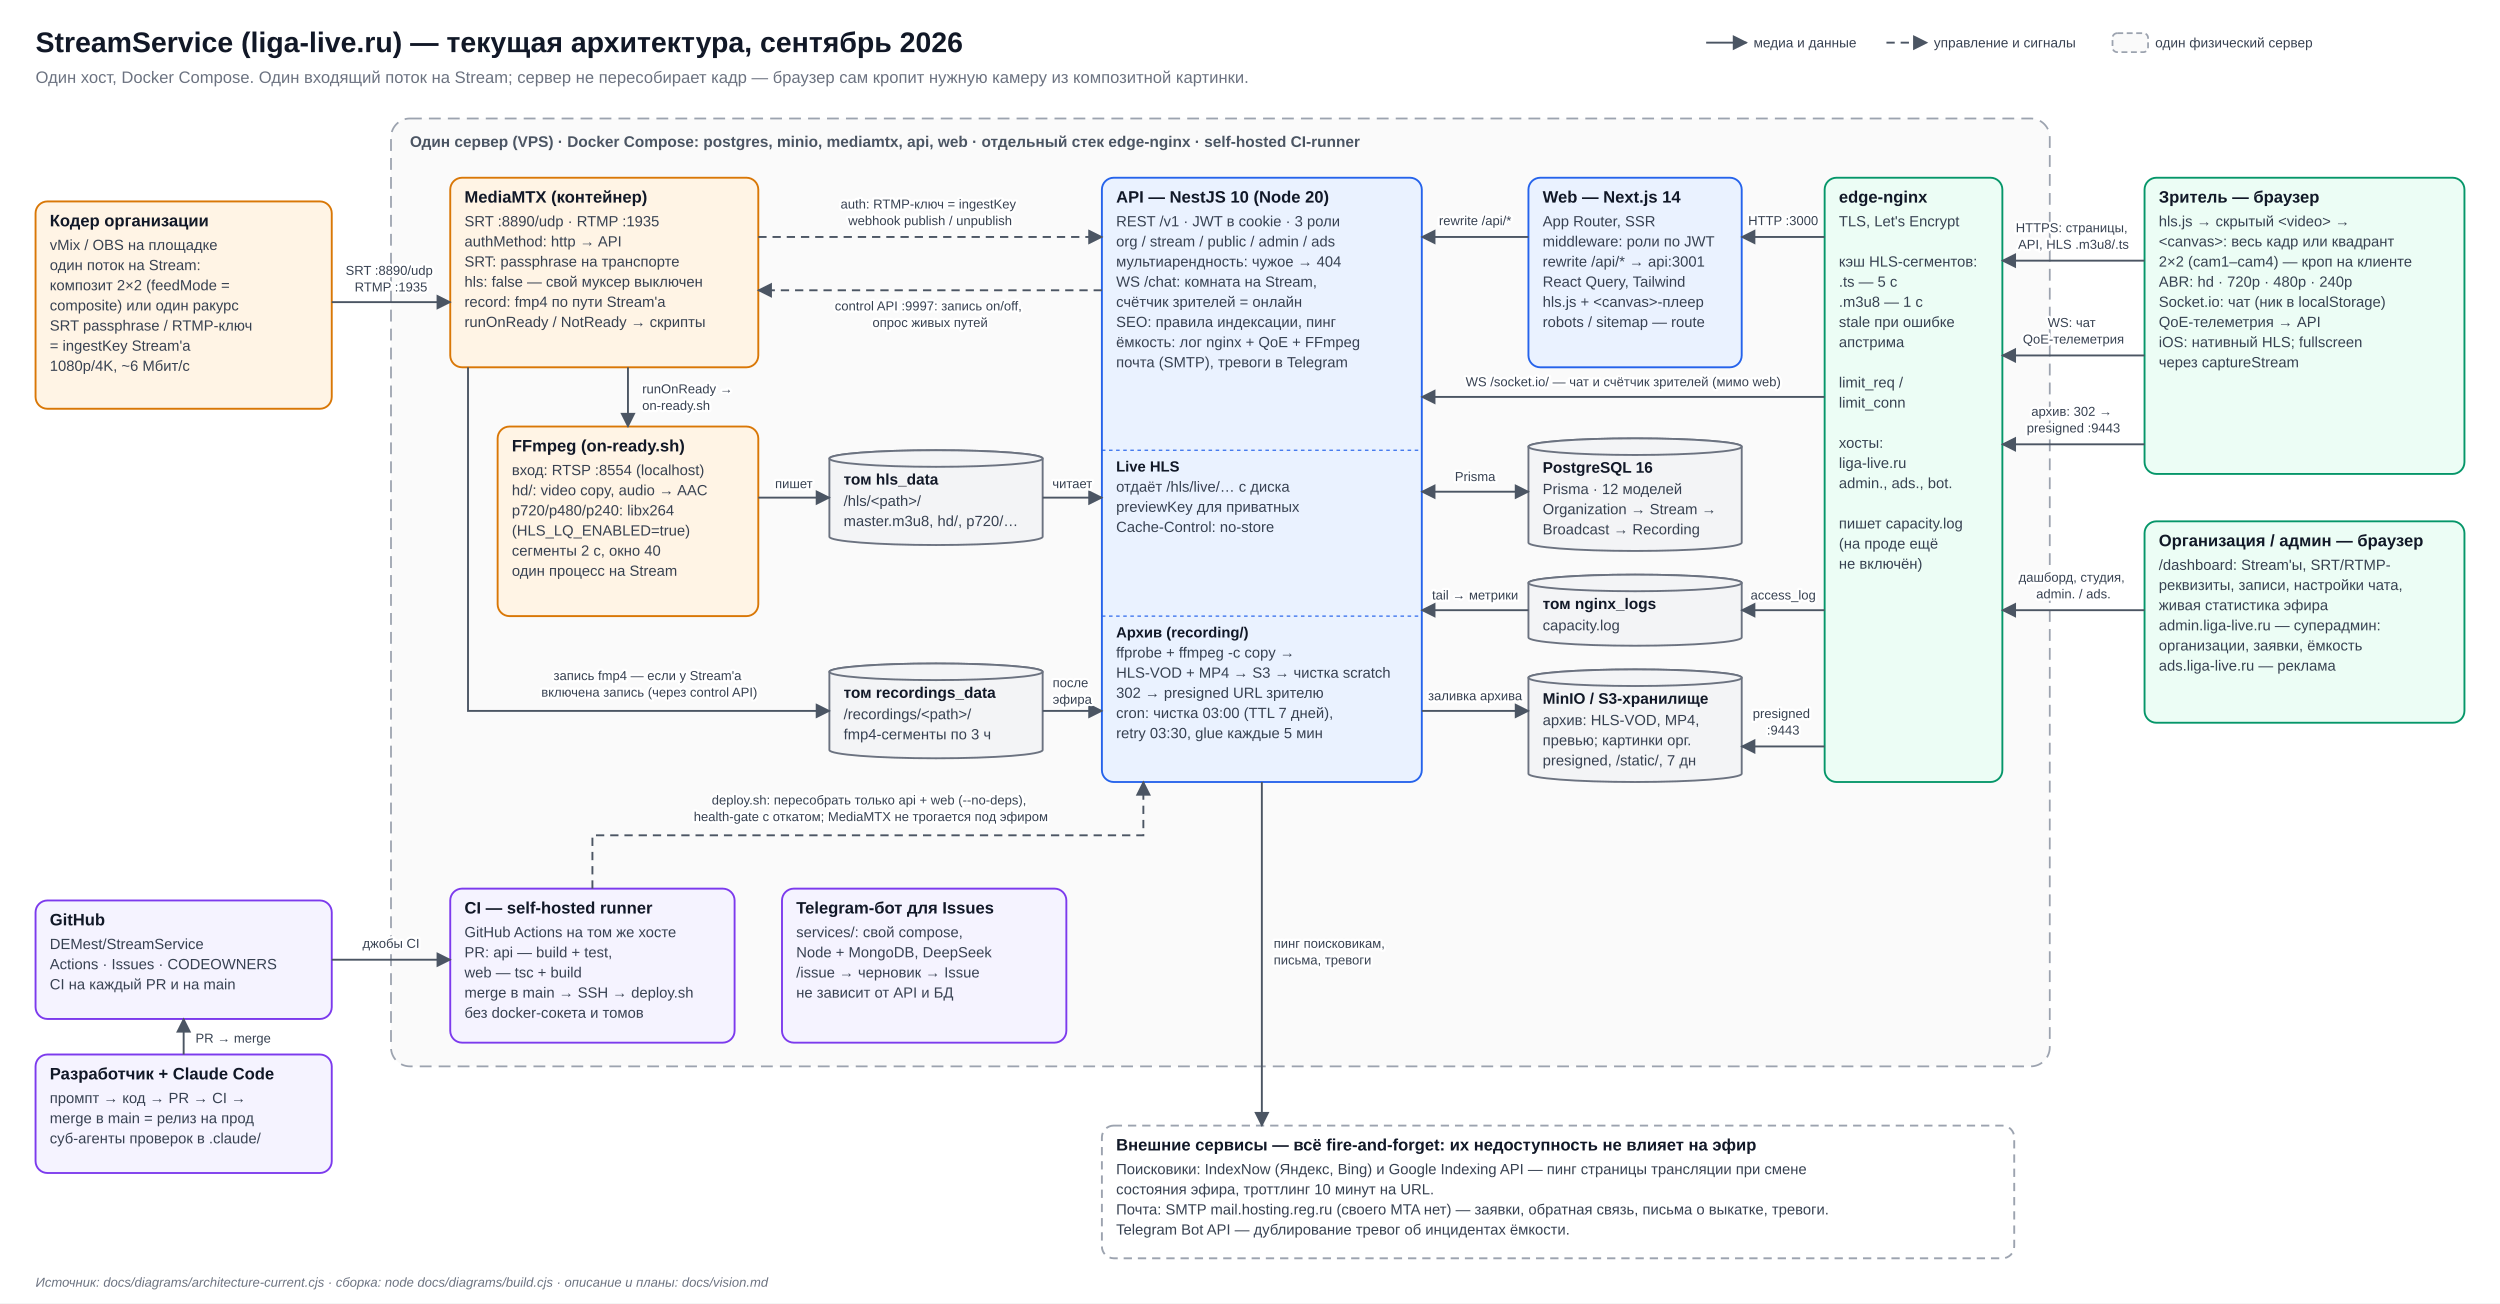
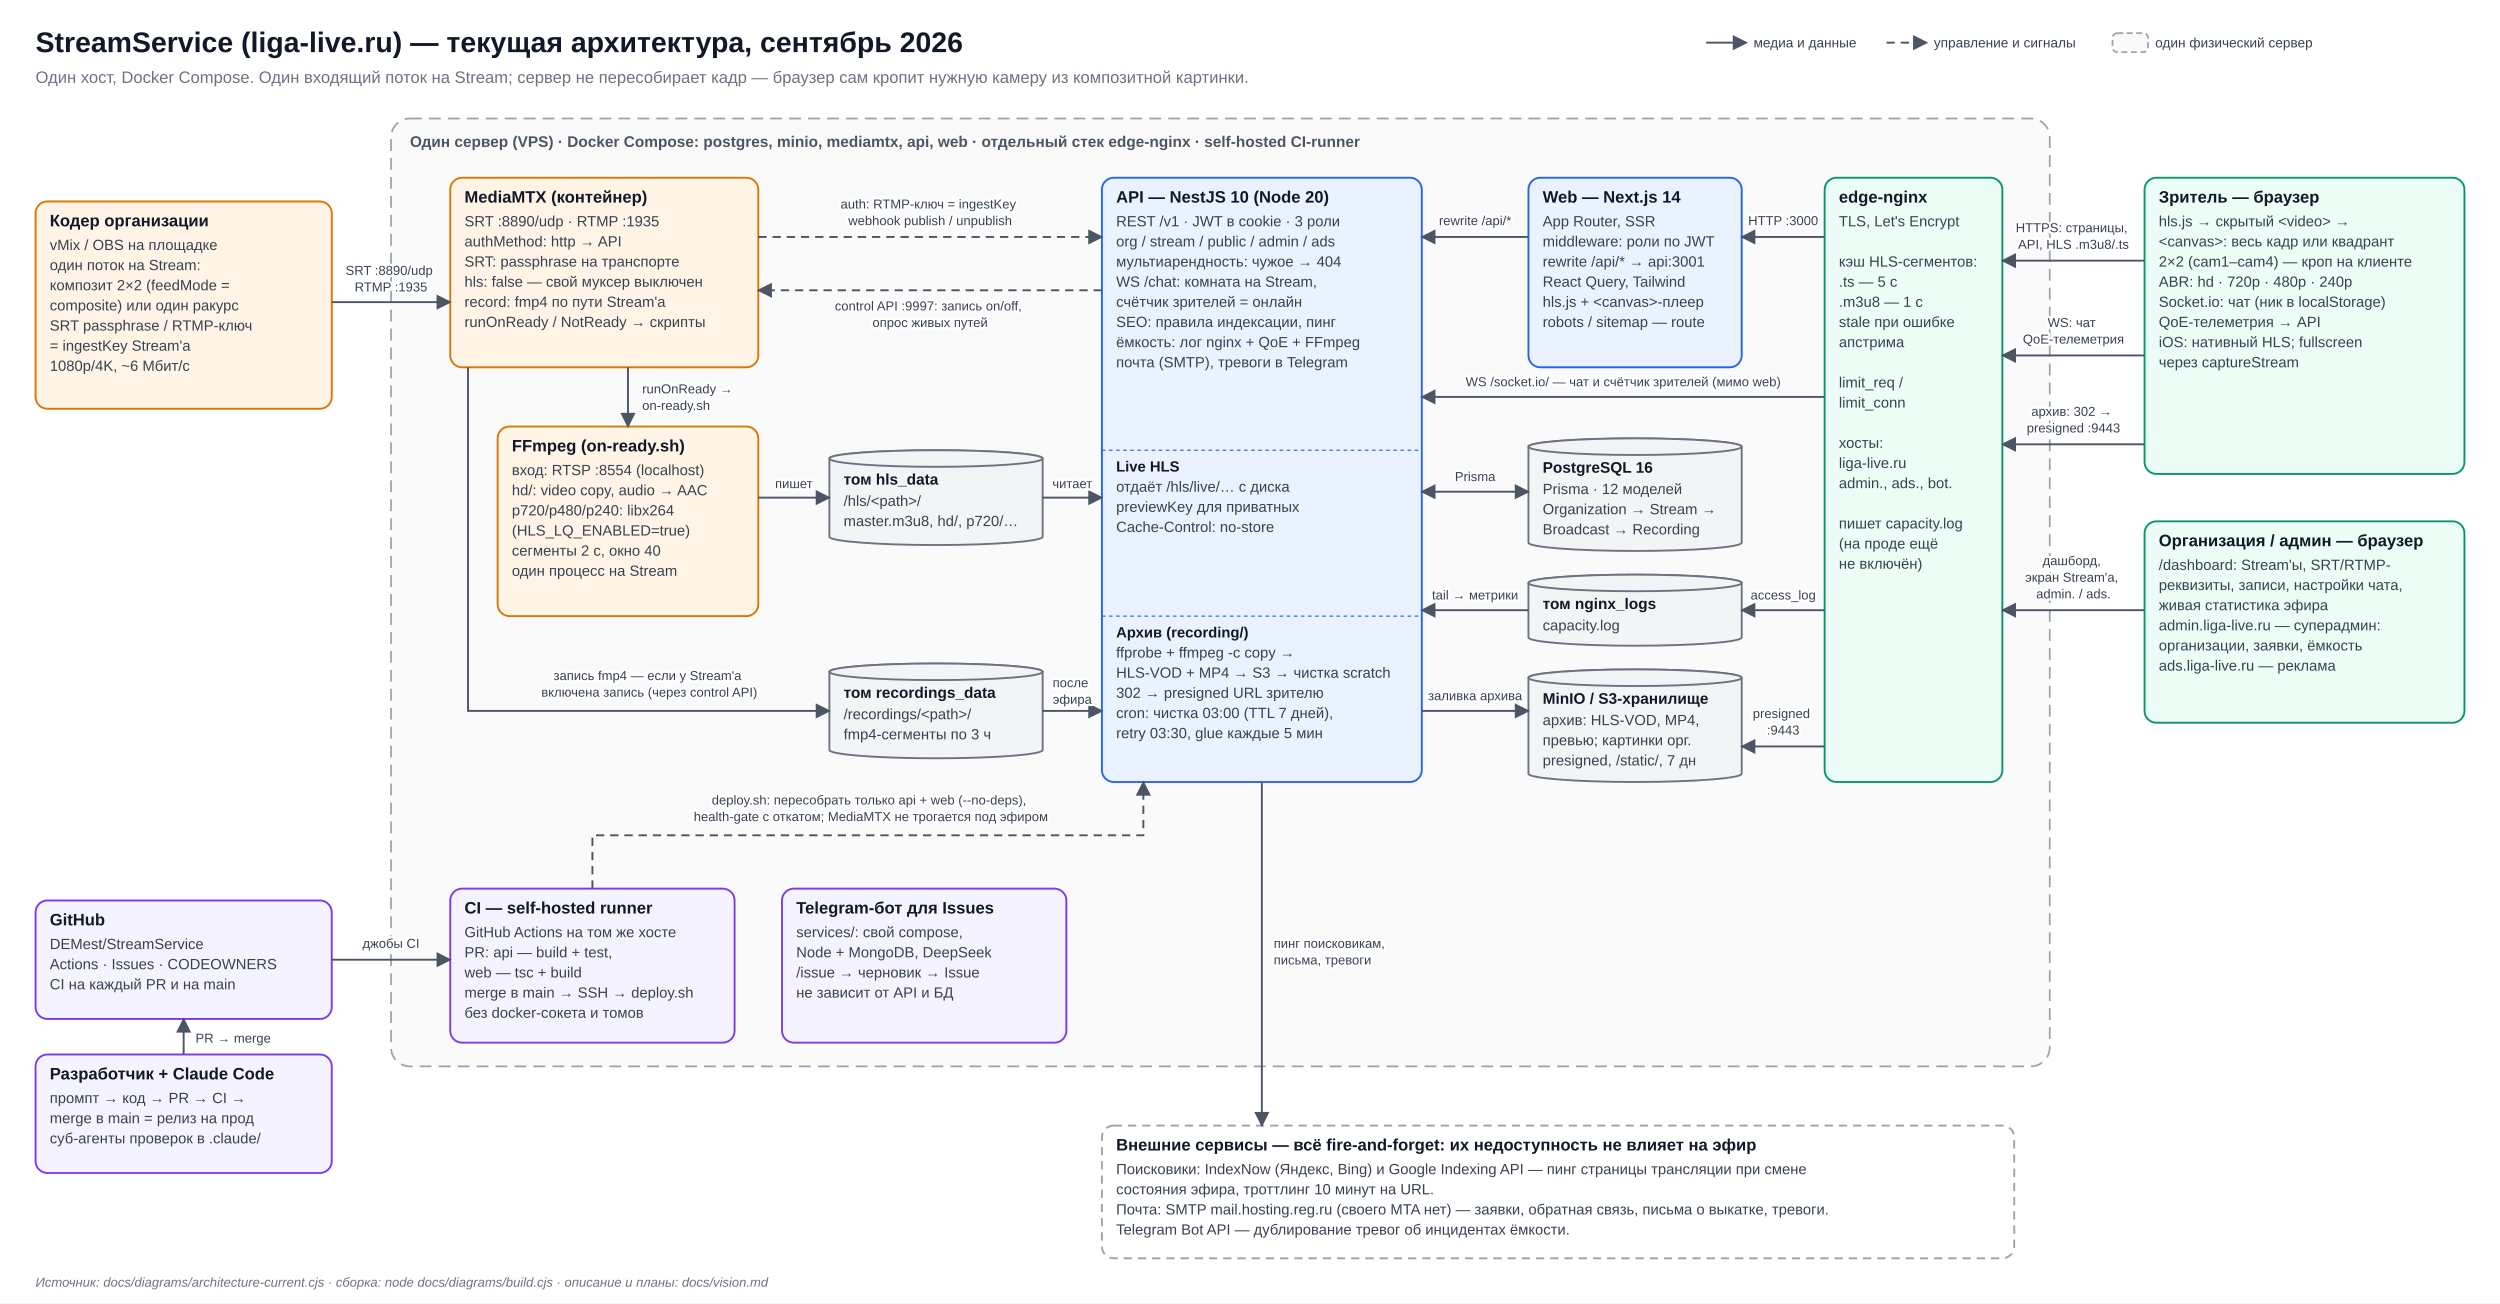
<svg xmlns="http://www.w3.org/2000/svg" viewBox="0 0 2110 1100" width="2110" height="1100" font-family="'Liberation Sans', 'DejaVu Sans', Arial, Helvetica, sans-serif" role="img" aria-label="StreamService (liga-live.ru) — текущая архитектура, сентябрь 2026">
  <defs>
    <marker id="arrowhead" viewBox="0 0 10 10" refX="9" refY="5" markerWidth="8" markerHeight="8" orient="auto-start-reverse">
      <path d="M0,0 L10,5 L0,10 z" fill="#4B5563" />
    </marker>
  </defs>
  <rect x="0" y="0" width="2110" height="1100" fill="#FFFFFF" />
  <text x="30" y="44" font-size="24" font-weight="700" fill="#111827" text-anchor="start">
    <tspan x="30" dy="0">StreamService (liga-live.ru) — текущая архитектура, сентябрь 2026</tspan>
  </text>
  <text x="30" y="70" font-size="14" font-weight="400" fill="#6B7280" text-anchor="start">
    <tspan x="30" dy="0">Один хост, Docker Compose. Один входящий поток на Stream; сервер не пересобирает кадр — браузер сам кропит нужную камеру из композитной картинки.</tspan>
  </text>
  <polyline points="1440,36 1474,36" fill="none" stroke="#4B5563" stroke-width="1.6" marker-end="url(#arrowhead)" />
  <text x="1480" y="40" font-size="11.5" font-weight="400" fill="#374151" text-anchor="start">
    <tspan x="1480" dy="0">медиа и данные</tspan>
  </text>
  <polyline points="1592.16,36 1626.16,36" fill="none" stroke="#4B5563" stroke-width="1.6" stroke-dasharray="7 5" marker-end="url(#arrowhead)" />
  <text x="1632.16" y="40" font-size="11.5" font-weight="400" fill="#374151" text-anchor="start">
    <tspan x="1632.16" dy="0">управление и сигналы</tspan>
  </text>
  <rect x="1782.96" y="28" width="30" height="16" rx="4" fill="#FAFAFA" stroke="#9CA3AF" stroke-width="1.5" stroke-dasharray="5 3" />
  <text x="1818.96" y="40" font-size="11.5" font-weight="400" fill="#374151" text-anchor="start">
    <tspan x="1818.96" dy="0">один физический сервер</tspan>
  </text>
  <rect x="330" y="100" width="1400" height="800" rx="16" fill="#FAFAFA" stroke="#9CA3AF" stroke-width="1.5" stroke-dasharray="10 6" />
  <text x="346" y="124" font-size="13" font-weight="700" fill="#4B5563" text-anchor="start">
    <tspan x="346" dy="0">Один сервер (VPS) · Docker Compose: postgres, minio, mediamtx, api, web · отдельный стек edge-nginx · self-hosted CI-runner</tspan>
  </text>
  <rect x="30" y="170" width="250" height="175" rx="10" fill="#FFF4E5" stroke="#D97706" stroke-width="1.6" />
  <text x="42" y="191" font-size="14" font-weight="700" fill="#111827" text-anchor="start">
    <tspan x="42" dy="0">Кодер организации</tspan>
  </text>
  <text x="42" y="211" font-size="12.5" font-weight="400" fill="#374151" text-anchor="start">
    <tspan x="42" dy="0">vMix / OBS на площадке</tspan>
    <tspan x="42" dy="17">один поток на Stream:</tspan>
    <tspan x="42" dy="17">композит 2×2 (feedMode =</tspan>
    <tspan x="42" dy="17">composite) или один ракурс</tspan>
    <tspan x="42" dy="17">SRT passphrase / RTMP-ключ</tspan>
    <tspan x="42" dy="17">= ingestKey Stream'а</tspan>
    <tspan x="42" dy="17">1080p/4K, ~6 Мбит/с</tspan>
  </text>
  <rect x="380" y="150" width="260" height="160" rx="10" fill="#FFF4E5" stroke="#D97706" stroke-width="1.6" />
  <text x="392" y="171" font-size="14" font-weight="700" fill="#111827" text-anchor="start">
    <tspan x="392" dy="0">MediaMTX (контейнер)</tspan>
  </text>
  <text x="392" y="191" font-size="12.5" font-weight="400" fill="#374151" text-anchor="start">
    <tspan x="392" dy="0">SRT :8890/udp · RTMP :1935</tspan>
    <tspan x="392" dy="17">authMethod: http → API</tspan>
    <tspan x="392" dy="17">SRT: passphrase на транспорте</tspan>
    <tspan x="392" dy="17">hls: false — свой муксер выключен</tspan>
    <tspan x="392" dy="17">record: fmp4 по пути Stream'а</tspan>
    <tspan x="392" dy="17">runOnReady / NotReady → скрипты</tspan>
  </text>
  <rect x="420" y="360" width="220" height="160" rx="10" fill="#FFF4E5" stroke="#D97706" stroke-width="1.6" />
  <text x="432" y="381" font-size="14" font-weight="700" fill="#111827" text-anchor="start">
    <tspan x="432" dy="0">FFmpeg (on-ready.sh)</tspan>
  </text>
  <text x="432" y="401" font-size="12.5" font-weight="400" fill="#374151" text-anchor="start">
    <tspan x="432" dy="0">вход: RTSP :8554 (localhost)</tspan>
    <tspan x="432" dy="17">hd/: video copy, audio → AAC</tspan>
    <tspan x="432" dy="17">p720/p480/p240: libx264</tspan>
    <tspan x="432" dy="17">(HLS_LQ_ENABLED=true)</tspan>
    <tspan x="432" dy="17">сегменты 2 с, окно 40</tspan>
    <tspan x="432" dy="17">один процесс на Stream</tspan>
  </text>
  <path d="M700,387 a90,7 0 0 1 180,0 v66 a90,7 0 0 1 -180,0 z" fill="#F3F4F6" stroke="#6B7280" stroke-width="1.6" />
  <ellipse cx="790" cy="387" rx="90" ry="7" fill="#F3F4F6" stroke="#6B7280" stroke-width="1.6" />
  <text x="712" y="409" font-size="13" font-weight="700" fill="#111827" text-anchor="start">
    <tspan x="712" dy="0">том hls_data</tspan>
  </text>
  <text x="712" y="427" font-size="12.5" font-weight="400" fill="#374151" text-anchor="start">
    <tspan x="712" dy="0">/hls/&lt;path&gt;/</tspan>
    <tspan x="712" dy="17">master.m3u8, hd/, p720/…</tspan>
  </text>
  <path d="M700,567 a90,7 0 0 1 180,0 v66 a90,7 0 0 1 -180,0 z" fill="#F3F4F6" stroke="#6B7280" stroke-width="1.6" />
  <ellipse cx="790" cy="567" rx="90" ry="7" fill="#F3F4F6" stroke="#6B7280" stroke-width="1.6" />
  <text x="712" y="589" font-size="13" font-weight="700" fill="#111827" text-anchor="start">
    <tspan x="712" dy="0">том recordings_data</tspan>
  </text>
  <text x="712" y="607" font-size="12.5" font-weight="400" fill="#374151" text-anchor="start">
    <tspan x="712" dy="0">/recordings/&lt;path&gt;/</tspan>
    <tspan x="712" dy="17">fmp4-сегменты по 3 ч</tspan>
  </text>
  <rect x="930" y="150" width="270" height="510" rx="10" fill="#EAF2FF" stroke="#2563EB" stroke-width="1.6" />
  <text x="942" y="171" font-size="14" font-weight="700" fill="#111827" text-anchor="start">
    <tspan x="942" dy="0">API — NestJS 10 (Node 20)</tspan>
  </text>
  <text x="942" y="191" font-size="12.5" font-weight="400" fill="#374151" text-anchor="start">
    <tspan x="942" dy="0">REST /v1 · JWT в cookie · 3 роли</tspan>
    <tspan x="942" dy="17">org / stream / public / admin / ads</tspan>
    <tspan x="942" dy="17">мультиарендность: чужое → 404</tspan>
    <tspan x="942" dy="17">WS /chat: комната на Stream,</tspan>
    <tspan x="942" dy="17">счётчик зрителей = онлайн</tspan>
    <tspan x="942" dy="17">SEO: правила индексации, пинг</tspan>
    <tspan x="942" dy="17">ёмкость: лог nginx + QoE + FFmpeg</tspan>
    <tspan x="942" dy="17">почта (SMTP), тревоги в Telegram</tspan>
  </text>
  <line x1="930" y1="380" x2="1200" y2="380" stroke="#2563EB" stroke-width="1" stroke-dasharray="3 3" />
  <text x="942" y="398" font-size="12.5" font-weight="700" fill="#111827" text-anchor="start">
    <tspan x="942" dy="0">Live HLS</tspan>
  </text>
  <text x="942" y="415" font-size="12.5" font-weight="400" fill="#374151" text-anchor="start">
    <tspan x="942" dy="0">отдаёт /hls/live/… с диска</tspan>
    <tspan x="942" dy="17">previewKey для приватных</tspan>
    <tspan x="942" dy="17">Cache-Control: no-store</tspan>
  </text>
  <line x1="930" y1="520" x2="1200" y2="520" stroke="#2563EB" stroke-width="1" stroke-dasharray="3 3" />
  <text x="942" y="538" font-size="12.5" font-weight="700" fill="#111827" text-anchor="start">
    <tspan x="942" dy="0">Архив (recording/)</tspan>
  </text>
  <text x="942" y="555" font-size="12.5" font-weight="400" fill="#374151" text-anchor="start">
    <tspan x="942" dy="0">ffprobe + ffmpeg -c copy →</tspan>
    <tspan x="942" dy="17">HLS-VOD + MP4 → S3 → чистка scratch</tspan>
    <tspan x="942" dy="17">302 → presigned URL зрителю</tspan>
    <tspan x="942" dy="17">cron: чистка 03:00 (TTL 7 дней),</tspan>
    <tspan x="942" dy="17">retry 03:30, glue каждые 5 мин</tspan>
  </text>
  <rect x="1290" y="150" width="180" height="160" rx="10" fill="#EAF2FF" stroke="#2563EB" stroke-width="1.6" />
  <text x="1302" y="171" font-size="14" font-weight="700" fill="#111827" text-anchor="start">
    <tspan x="1302" dy="0">Web — Next.js 14</tspan>
  </text>
  <text x="1302" y="191" font-size="12.5" font-weight="400" fill="#374151" text-anchor="start">
    <tspan x="1302" dy="0">App Router, SSR</tspan>
    <tspan x="1302" dy="17">middleware: роли по JWT</tspan>
    <tspan x="1302" dy="17">rewrite /api/* → api:3001</tspan>
    <tspan x="1302" dy="17">React Query, Tailwind</tspan>
    <tspan x="1302" dy="17">hls.js + &lt;canvas&gt;-плеер</tspan>
    <tspan x="1302" dy="17">robots / sitemap — route</tspan>
  </text>
  <path d="M1290,377 a90,7 0 0 1 180,0 v81 a90,7 0 0 1 -180,0 z" fill="#F3F4F6" stroke="#6B7280" stroke-width="1.6" />
  <ellipse cx="1380" cy="377" rx="90" ry="7" fill="#F3F4F6" stroke="#6B7280" stroke-width="1.6" />
  <text x="1302" y="399" font-size="13" font-weight="700" fill="#111827" text-anchor="start">
    <tspan x="1302" dy="0">PostgreSQL 16</tspan>
  </text>
  <text x="1302" y="417" font-size="12.5" font-weight="400" fill="#374151" text-anchor="start">
    <tspan x="1302" dy="0">Prisma · 12 моделей</tspan>
    <tspan x="1302" dy="17">Organization → Stream →</tspan>
    <tspan x="1302" dy="17">Broadcast → Recording</tspan>
  </text>
  <path d="M1290,492 a90,7 0 0 1 180,0 v46 a90,7 0 0 1 -180,0 z" fill="#F3F4F6" stroke="#6B7280" stroke-width="1.6" />
  <ellipse cx="1380" cy="492" rx="90" ry="7" fill="#F3F4F6" stroke="#6B7280" stroke-width="1.6" />
  <text x="1302" y="514" font-size="13" font-weight="700" fill="#111827" text-anchor="start">
    <tspan x="1302" dy="0">том nginx_logs</tspan>
  </text>
  <text x="1302" y="532" font-size="12.5" font-weight="400" fill="#374151" text-anchor="start">
    <tspan x="1302" dy="0">capacity.log</tspan>
  </text>
  <path d="M1290,572 a90,7 0 0 1 180,0 v81 a90,7 0 0 1 -180,0 z" fill="#F3F4F6" stroke="#6B7280" stroke-width="1.6" />
  <ellipse cx="1380" cy="572" rx="90" ry="7" fill="#F3F4F6" stroke="#6B7280" stroke-width="1.6" />
  <text x="1302" y="594" font-size="13" font-weight="700" fill="#111827" text-anchor="start">
    <tspan x="1302" dy="0">MinIO / S3-хранилище</tspan>
  </text>
  <text x="1302" y="612" font-size="12.5" font-weight="400" fill="#374151" text-anchor="start">
    <tspan x="1302" dy="0">архив: HLS-VOD, MP4,</tspan>
    <tspan x="1302" dy="17">превью; картинки орг.</tspan>
    <tspan x="1302" dy="17">presigned, /static/, 7 дн</tspan>
  </text>
  <rect x="1540" y="150" width="150" height="510" rx="10" fill="#ECFDF5" stroke="#059669" stroke-width="1.6" />
  <text x="1552" y="171" font-size="14" font-weight="700" fill="#111827" text-anchor="start">
    <tspan x="1552" dy="0">edge-nginx</tspan>
  </text>
  <text x="1552" y="191" font-size="12.5" font-weight="400" fill="#374151" text-anchor="start">
    <tspan x="1552" dy="0">TLS, Let's Encrypt</tspan>
    <tspan x="1552" dy="17"> </tspan>
    <tspan x="1552" dy="17">кэш HLS-сегментов:</tspan>
    <tspan x="1552" dy="17">.ts — 5 с</tspan>
    <tspan x="1552" dy="17">.m3u8 — 1 с</tspan>
    <tspan x="1552" dy="17">stale при ошибке</tspan>
    <tspan x="1552" dy="17">апстрима</tspan>
    <tspan x="1552" dy="17"> </tspan>
    <tspan x="1552" dy="17">limit_req /</tspan>
    <tspan x="1552" dy="17">limit_conn</tspan>
    <tspan x="1552" dy="17"> </tspan>
    <tspan x="1552" dy="17">хосты:</tspan>
    <tspan x="1552" dy="17">liga-live.ru</tspan>
    <tspan x="1552" dy="17">admin., ads., bot.</tspan>
    <tspan x="1552" dy="17"> </tspan>
    <tspan x="1552" dy="17">пишет capacity.log</tspan>
    <tspan x="1552" dy="17">(на проде ещё</tspan>
    <tspan x="1552" dy="17">не включён)</tspan>
  </text>
  <rect x="1810" y="150" width="270" height="250" rx="10" fill="#ECFDF5" stroke="#059669" stroke-width="1.6" />
  <text x="1822" y="171" font-size="14" font-weight="700" fill="#111827" text-anchor="start">
    <tspan x="1822" dy="0">Зритель — браузер</tspan>
  </text>
  <text x="1822" y="191" font-size="12.5" font-weight="400" fill="#374151" text-anchor="start">
    <tspan x="1822" dy="0">hls.js → скрытый &lt;video&gt; →</tspan>
    <tspan x="1822" dy="17">&lt;canvas&gt;: весь кадр или квадрант</tspan>
    <tspan x="1822" dy="17">2×2 (cam1–cam4) — кроп на клиенте</tspan>
    <tspan x="1822" dy="17">ABR: hd · 720p · 480p · 240p</tspan>
    <tspan x="1822" dy="17">Socket.io: чат (ник в localStorage)</tspan>
    <tspan x="1822" dy="17">QoE-телеметрия → API</tspan>
    <tspan x="1822" dy="17">iOS: нативный HLS; fullscreen</tspan>
    <tspan x="1822" dy="17">через captureStream</tspan>
  </text>
  <rect x="1810" y="440" width="270" height="170" rx="10" fill="#ECFDF5" stroke="#059669" stroke-width="1.6" />
  <text x="1822" y="461" font-size="14" font-weight="700" fill="#111827" text-anchor="start">
    <tspan x="1822" dy="0">Организация / админ — браузер</tspan>
  </text>
  <text x="1822" y="481" font-size="12.5" font-weight="400" fill="#374151" text-anchor="start">
    <tspan x="1822" dy="0">/dashboard: Stream'ы, SRT/RTMP-</tspan>
    <tspan x="1822" dy="17">реквизиты, записи, настройки чата,</tspan>
    <tspan x="1822" dy="17">живая статистика эфира</tspan>
    <tspan x="1822" dy="17">admin.liga-live.ru — суперадмин:</tspan>
    <tspan x="1822" dy="17">организации, заявки, ёмкость</tspan>
    <tspan x="1822" dy="17">ads.liga-live.ru — реклама</tspan>
  </text>
  <rect x="30" y="760" width="250" height="100" rx="10" fill="#F5F3FF" stroke="#7C3AED" stroke-width="1.6" />
  <text x="42" y="781" font-size="14" font-weight="700" fill="#111827" text-anchor="start">
    <tspan x="42" dy="0">GitHub</tspan>
  </text>
  <text x="42" y="801" font-size="12.5" font-weight="400" fill="#374151" text-anchor="start">
    <tspan x="42" dy="0">DEMest/StreamService</tspan>
    <tspan x="42" dy="17">Actions · Issues · CODEOWNERS</tspan>
    <tspan x="42" dy="17">CI на каждый PR и на main</tspan>
  </text>
  <rect x="30" y="890" width="250" height="100" rx="10" fill="#F5F3FF" stroke="#7C3AED" stroke-width="1.6" />
  <text x="42" y="911" font-size="14" font-weight="700" fill="#111827" text-anchor="start">
    <tspan x="42" dy="0">Разработчик + Claude Code</tspan>
  </text>
  <text x="42" y="931" font-size="12.5" font-weight="400" fill="#374151" text-anchor="start">
    <tspan x="42" dy="0">промпт → код → PR → CI →</tspan>
    <tspan x="42" dy="17">merge в main = релиз на прод</tspan>
    <tspan x="42" dy="17">суб-агенты проверок в .claude/</tspan>
  </text>
  <rect x="380" y="750" width="240" height="130" rx="10" fill="#F5F3FF" stroke="#7C3AED" stroke-width="1.6" />
  <text x="392" y="771" font-size="14" font-weight="700" fill="#111827" text-anchor="start">
    <tspan x="392" dy="0">CI — self-hosted runner</tspan>
  </text>
  <text x="392" y="791" font-size="12.5" font-weight="400" fill="#374151" text-anchor="start">
    <tspan x="392" dy="0">GitHub Actions на том же хосте</tspan>
    <tspan x="392" dy="17">PR: api — build + test,</tspan>
    <tspan x="392" dy="17">web — tsc + build</tspan>
    <tspan x="392" dy="17">merge в main → SSH → deploy.sh</tspan>
    <tspan x="392" dy="17">без docker-сокета и томов</tspan>
  </text>
  <rect x="660" y="750" width="240" height="130" rx="10" fill="#F5F3FF" stroke="#7C3AED" stroke-width="1.6" />
  <text x="672" y="771" font-size="14" font-weight="700" fill="#111827" text-anchor="start">
    <tspan x="672" dy="0">Telegram-бот для Issues</tspan>
  </text>
  <text x="672" y="791" font-size="12.5" font-weight="400" fill="#374151" text-anchor="start">
    <tspan x="672" dy="0">services/: свой compose,</tspan>
    <tspan x="672" dy="17">Node + MongoDB, DeepSeek</tspan>
    <tspan x="672" dy="17">/issue → черновик → Issue</tspan>
    <tspan x="672" dy="17">не зависит от API и БД</tspan>
  </text>
  <rect x="930" y="950" width="770" height="112" rx="10" fill="#FFFFFF" stroke="#9CA3AF" stroke-width="1.6" stroke-dasharray="7 5" />
  <text x="942" y="971" font-size="14" font-weight="700" fill="#111827" text-anchor="start">
    <tspan x="942" dy="0">Внешние сервисы — всё fire-and-forget: их недоступность не влияет на эфир</tspan>
  </text>
  <text x="942" y="991" font-size="12.5" font-weight="400" fill="#374151" text-anchor="start">
    <tspan x="942" dy="0">Поисковики: IndexNow (Яндекс, Bing) и Google Indexing API — пинг страницы трансляции при смене</tspan>
    <tspan x="942" dy="17">состояния эфира, троттлинг 10 минут на URL.</tspan>
    <tspan x="942" dy="17">Почта: SMTP mail.hosting.reg.ru (своего MTA нет) — заявки, обратная связь, письма о выкатке, тревоги.</tspan>
    <tspan x="942" dy="17">Telegram Bot API — дублирование тревог об инцидентах ёмкости.</tspan>
  </text>
  <polyline points="280,255 380,255" fill="none" stroke="#4B5563" stroke-width="1.6" marker-end="url(#arrowhead)" />
  <text x="330" y="232" font-size="11" font-weight="400" fill="#374151" text-anchor="middle" paint-order="stroke" stroke="#FFFFFF" stroke-width="4" stroke-linejoin="round">
    <tspan x="330" dy="0">SRT :8890/udp</tspan>
    <tspan x="330" dy="14">RTMP :1935</tspan>
  </text>
  <polyline points="530,310 530,360" fill="none" stroke="#4B5563" stroke-width="1.6" marker-end="url(#arrowhead)" />
  <text x="542" y="332" font-size="11" font-weight="400" fill="#374151" text-anchor="start" paint-order="stroke" stroke="#FFFFFF" stroke-width="4" stroke-linejoin="round">
    <tspan x="542" dy="0">runOnReady →</tspan>
    <tspan x="542" dy="14">on-ready.sh</tspan>
  </text>
  <polyline points="395,310 395,600 700,600" fill="none" stroke="#4B5563" stroke-width="1.6" marker-end="url(#arrowhead)" />
  <text x="548" y="574" font-size="11" font-weight="400" fill="#374151" text-anchor="middle" paint-order="stroke" stroke="#FFFFFF" stroke-width="4" stroke-linejoin="round">
    <tspan x="548" dy="0">запись fmp4 — если у Stream'а</tspan>
    <tspan x="548" dy="14">включена запись (через control API)</tspan>
  </text>
  <polyline points="640,420 700,420" fill="none" stroke="#4B5563" stroke-width="1.6" marker-end="url(#arrowhead)" />
  <text x="670" y="412" font-size="11" font-weight="400" fill="#374151" text-anchor="middle" paint-order="stroke" stroke="#FFFFFF" stroke-width="4" stroke-linejoin="round">
    <tspan x="670" dy="0">пишет</tspan>
  </text>
  <polyline points="880,420 930,420" fill="none" stroke="#4B5563" stroke-width="1.6" marker-end="url(#arrowhead)" />
  <text x="905" y="412" font-size="11" font-weight="400" fill="#374151" text-anchor="middle" paint-order="stroke" stroke="#FFFFFF" stroke-width="4" stroke-linejoin="round">
    <tspan x="905" dy="0">читает</tspan>
  </text>
  <polyline points="880,600 930,600" fill="none" stroke="#4B5563" stroke-width="1.6" marker-end="url(#arrowhead)" />
  <text x="905" y="580" font-size="11" font-weight="400" fill="#374151" text-anchor="middle" paint-order="stroke" stroke="#FFFFFF" stroke-width="4" stroke-linejoin="round">
    <tspan x="905" dy="0">после</tspan>
    <tspan x="905" dy="14">эфира</tspan>
  </text>
  <polyline points="640,200 930,200" fill="none" stroke="#4B5563" stroke-width="1.6" stroke-dasharray="7 5" marker-end="url(#arrowhead)" />
  <text x="785" y="176" font-size="11" font-weight="400" fill="#374151" text-anchor="middle" paint-order="stroke" stroke="#FFFFFF" stroke-width="4" stroke-linejoin="round">
    <tspan x="785" dy="0">auth: RTMP-ключ = ingestKey</tspan>
    <tspan x="785" dy="14">webhook publish / unpublish</tspan>
  </text>
  <polyline points="930,245 640,245" fill="none" stroke="#4B5563" stroke-width="1.6" stroke-dasharray="7 5" marker-end="url(#arrowhead)" />
  <text x="785" y="262" font-size="11" font-weight="400" fill="#374151" text-anchor="middle" paint-order="stroke" stroke="#FFFFFF" stroke-width="4" stroke-linejoin="round">
    <tspan x="785" dy="0">control API :9997: запись on/off,</tspan>
    <tspan x="785" dy="14">опрос живых путей</tspan>
  </text>
  <polyline points="1290,200 1200,200" fill="none" stroke="#4B5563" stroke-width="1.6" marker-end="url(#arrowhead)" />
  <text x="1245" y="190" font-size="11" font-weight="400" fill="#374151" text-anchor="middle" paint-order="stroke" stroke="#FFFFFF" stroke-width="4" stroke-linejoin="round">
    <tspan x="1245" dy="0">rewrite /api/*</tspan>
  </text>
  <polyline points="1540,200 1470,200" fill="none" stroke="#4B5563" stroke-width="1.6" marker-end="url(#arrowhead)" />
  <text x="1505" y="190" font-size="11" font-weight="400" fill="#374151" text-anchor="middle" paint-order="stroke" stroke="#FFFFFF" stroke-width="4" stroke-linejoin="round">
    <tspan x="1505" dy="0">HTTP :3000</tspan>
  </text>
  <polyline points="1540,335 1200,335" fill="none" stroke="#4B5563" stroke-width="1.6" marker-end="url(#arrowhead)" />
  <text x="1370" y="326" font-size="11" font-weight="400" fill="#374151" text-anchor="middle" paint-order="stroke" stroke="#FFFFFF" stroke-width="4" stroke-linejoin="round">
    <tspan x="1370" dy="0">WS /socket.io/ — чат и счётчик зрителей (мимо web)</tspan>
  </text>
  <polyline points="1290,415 1200,415" fill="none" stroke="#4B5563" stroke-width="1.6" marker-end="url(#arrowhead)" marker-start="url(#arrowhead)" />
  <text x="1245" y="406" font-size="11" font-weight="400" fill="#374151" text-anchor="middle" paint-order="stroke" stroke="#FFFFFF" stroke-width="4" stroke-linejoin="round">
    <tspan x="1245" dy="0">Prisma</tspan>
  </text>
  <polyline points="1540,515 1470,515" fill="none" stroke="#4B5563" stroke-width="1.6" marker-end="url(#arrowhead)" />
  <text x="1505" y="506" font-size="11" font-weight="400" fill="#374151" text-anchor="middle" paint-order="stroke" stroke="#FFFFFF" stroke-width="4" stroke-linejoin="round">
    <tspan x="1505" dy="0">access_log</tspan>
  </text>
  <polyline points="1290,515 1200,515" fill="none" stroke="#4B5563" stroke-width="1.6" marker-end="url(#arrowhead)" />
  <text x="1245" y="506" font-size="11" font-weight="400" fill="#374151" text-anchor="middle" paint-order="stroke" stroke="#FFFFFF" stroke-width="4" stroke-linejoin="round">
    <tspan x="1245" dy="0">tail → метрики</tspan>
  </text>
  <polyline points="1200,600 1290,600" fill="none" stroke="#4B5563" stroke-width="1.6" marker-end="url(#arrowhead)" />
  <text x="1245" y="591" font-size="11" font-weight="400" fill="#374151" text-anchor="middle" paint-order="stroke" stroke="#FFFFFF" stroke-width="4" stroke-linejoin="round">
    <tspan x="1245" dy="0">заливка архива</tspan>
  </text>
  <polyline points="1540,630 1470,630" fill="none" stroke="#4B5563" stroke-width="1.6" marker-end="url(#arrowhead)" />
  <text x="1505" y="606" font-size="11" font-weight="400" fill="#374151" text-anchor="middle" paint-order="stroke" stroke="#FFFFFF" stroke-width="4" stroke-linejoin="round">
    <tspan x="1505" dy="0">presigned</tspan>
    <tspan x="1505" dy="14">:9443</tspan>
  </text>
  <polyline points="1810,220 1690,220" fill="none" stroke="#4B5563" stroke-width="1.6" marker-end="url(#arrowhead)" />
  <text x="1750" y="196" font-size="11" font-weight="400" fill="#374151" text-anchor="middle" paint-order="stroke" stroke="#FFFFFF" stroke-width="4" stroke-linejoin="round">
    <tspan x="1750" dy="0">HTTPS: страницы,</tspan>
    <tspan x="1750" dy="14">API, HLS .m3u8/.ts</tspan>
  </text>
  <polyline points="1810,300 1690,300" fill="none" stroke="#4B5563" stroke-width="1.6" marker-end="url(#arrowhead)" />
  <text x="1750" y="276" font-size="11" font-weight="400" fill="#374151" text-anchor="middle" paint-order="stroke" stroke="#FFFFFF" stroke-width="4" stroke-linejoin="round">
    <tspan x="1750" dy="0">WS: чат</tspan>
    <tspan x="1750" dy="14">QoE-телеметрия</tspan>
  </text>
  <polyline points="1810,375 1690,375" fill="none" stroke="#4B5563" stroke-width="1.6" marker-end="url(#arrowhead)" />
  <text x="1750" y="351" font-size="11" font-weight="400" fill="#374151" text-anchor="middle" paint-order="stroke" stroke="#FFFFFF" stroke-width="4" stroke-linejoin="round">
    <tspan x="1750" dy="0">архив: 302 →</tspan>
    <tspan x="1750" dy="14">presigned :9443</tspan>
  </text>
  <polyline points="1810,515 1690,515" fill="none" stroke="#4B5563" stroke-width="1.6" marker-end="url(#arrowhead)" />
-   <text x="1750" y="491" font-size="11" font-weight="400" fill="#374151" text-anchor="middle" paint-order="stroke" stroke="#FFFFFF" stroke-width="4" stroke-linejoin="round">
-     <tspan x="1750" dy="0">дашборд, студия,</tspan>
+   <text x="1750" y="477" font-size="11" font-weight="400" fill="#374151" text-anchor="middle" paint-order="stroke" stroke="#FFFFFF" stroke-width="4" stroke-linejoin="round">
+     <tspan x="1750" dy="0">дашборд,</tspan>
+     <tspan x="1750" dy="14">экран Stream'а,</tspan>
    <tspan x="1750" dy="14">admin. / ads.</tspan>
  </text>
  <polyline points="280,810 380,810" fill="none" stroke="#4B5563" stroke-width="1.6" marker-end="url(#arrowhead)" />
  <text x="330" y="800" font-size="11" font-weight="400" fill="#374151" text-anchor="middle" paint-order="stroke" stroke="#FFFFFF" stroke-width="4" stroke-linejoin="round">
    <tspan x="330" dy="0">джобы CI</tspan>
  </text>
  <polyline points="155,890 155,860" fill="none" stroke="#4B5563" stroke-width="1.6" marker-end="url(#arrowhead)" />
  <text x="165" y="880" font-size="11" font-weight="400" fill="#374151" text-anchor="start" paint-order="stroke" stroke="#FFFFFF" stroke-width="4" stroke-linejoin="round">
    <tspan x="165" dy="0">PR → merge</tspan>
  </text>
  <polyline points="500,750 500,705 965,705 965,660" fill="none" stroke="#4B5563" stroke-width="1.6" stroke-dasharray="7 5" marker-end="url(#arrowhead)" />
  <text x="735" y="679" font-size="11" font-weight="400" fill="#374151" text-anchor="middle" paint-order="stroke" stroke="#FFFFFF" stroke-width="4" stroke-linejoin="round">
    <tspan x="735" dy="0">deploy.sh: пересобрать только api + web (--no-deps),</tspan>
    <tspan x="735" dy="14">health-gate с откатом; MediaMTX не трогается под эфиром</tspan>
  </text>
  <polyline points="1065,660 1065,950" fill="none" stroke="#4B5563" stroke-width="1.6" marker-end="url(#arrowhead)" />
  <text x="1075" y="800" font-size="11" font-weight="400" fill="#374151" text-anchor="start" paint-order="stroke" stroke="#FFFFFF" stroke-width="4" stroke-linejoin="round">
    <tspan x="1075" dy="0">пинг поисковикам,</tspan>
    <tspan x="1075" dy="14">письма, тревоги</tspan>
  </text>
  <text x="30" y="1086" font-size="11" font-weight="400" fill="#6B7280" text-anchor="start" font-style="italic">
    <tspan x="30" dy="0">Источник: docs/diagrams/architecture-current.cjs · сборка: node docs/diagrams/build.cjs · описание и планы: docs/vision.md</tspan>
  </text>
</svg>
